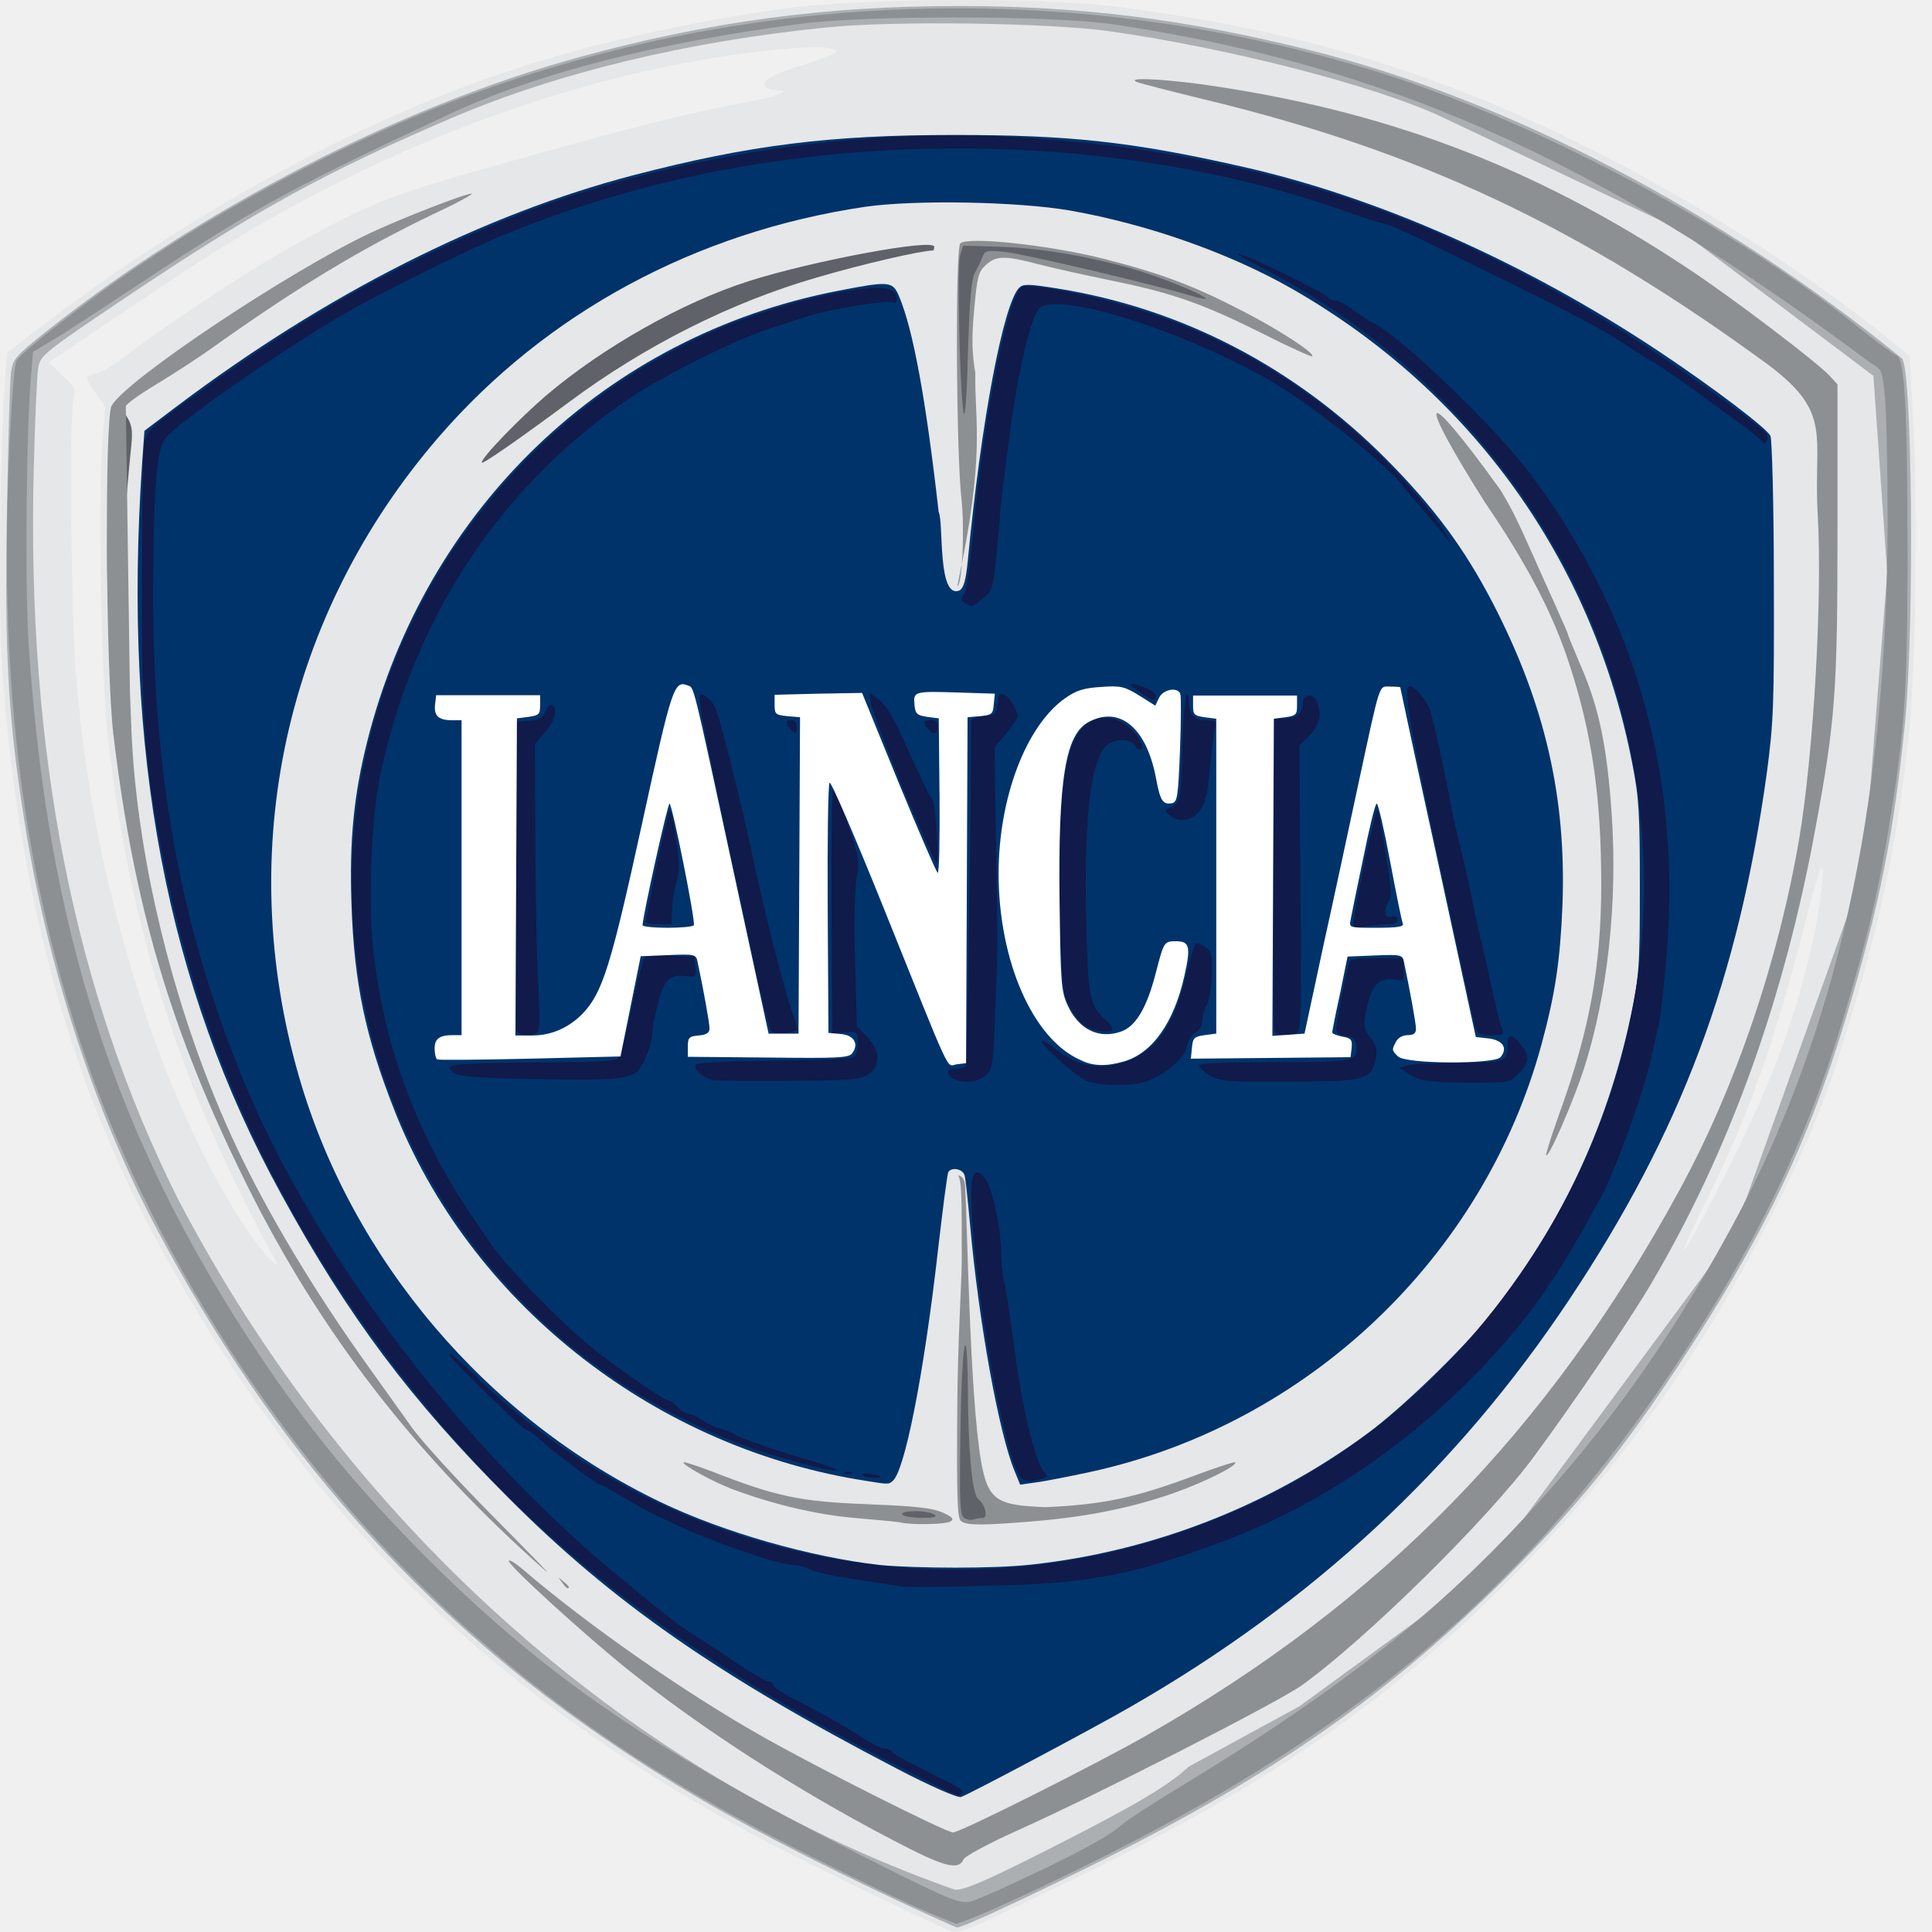
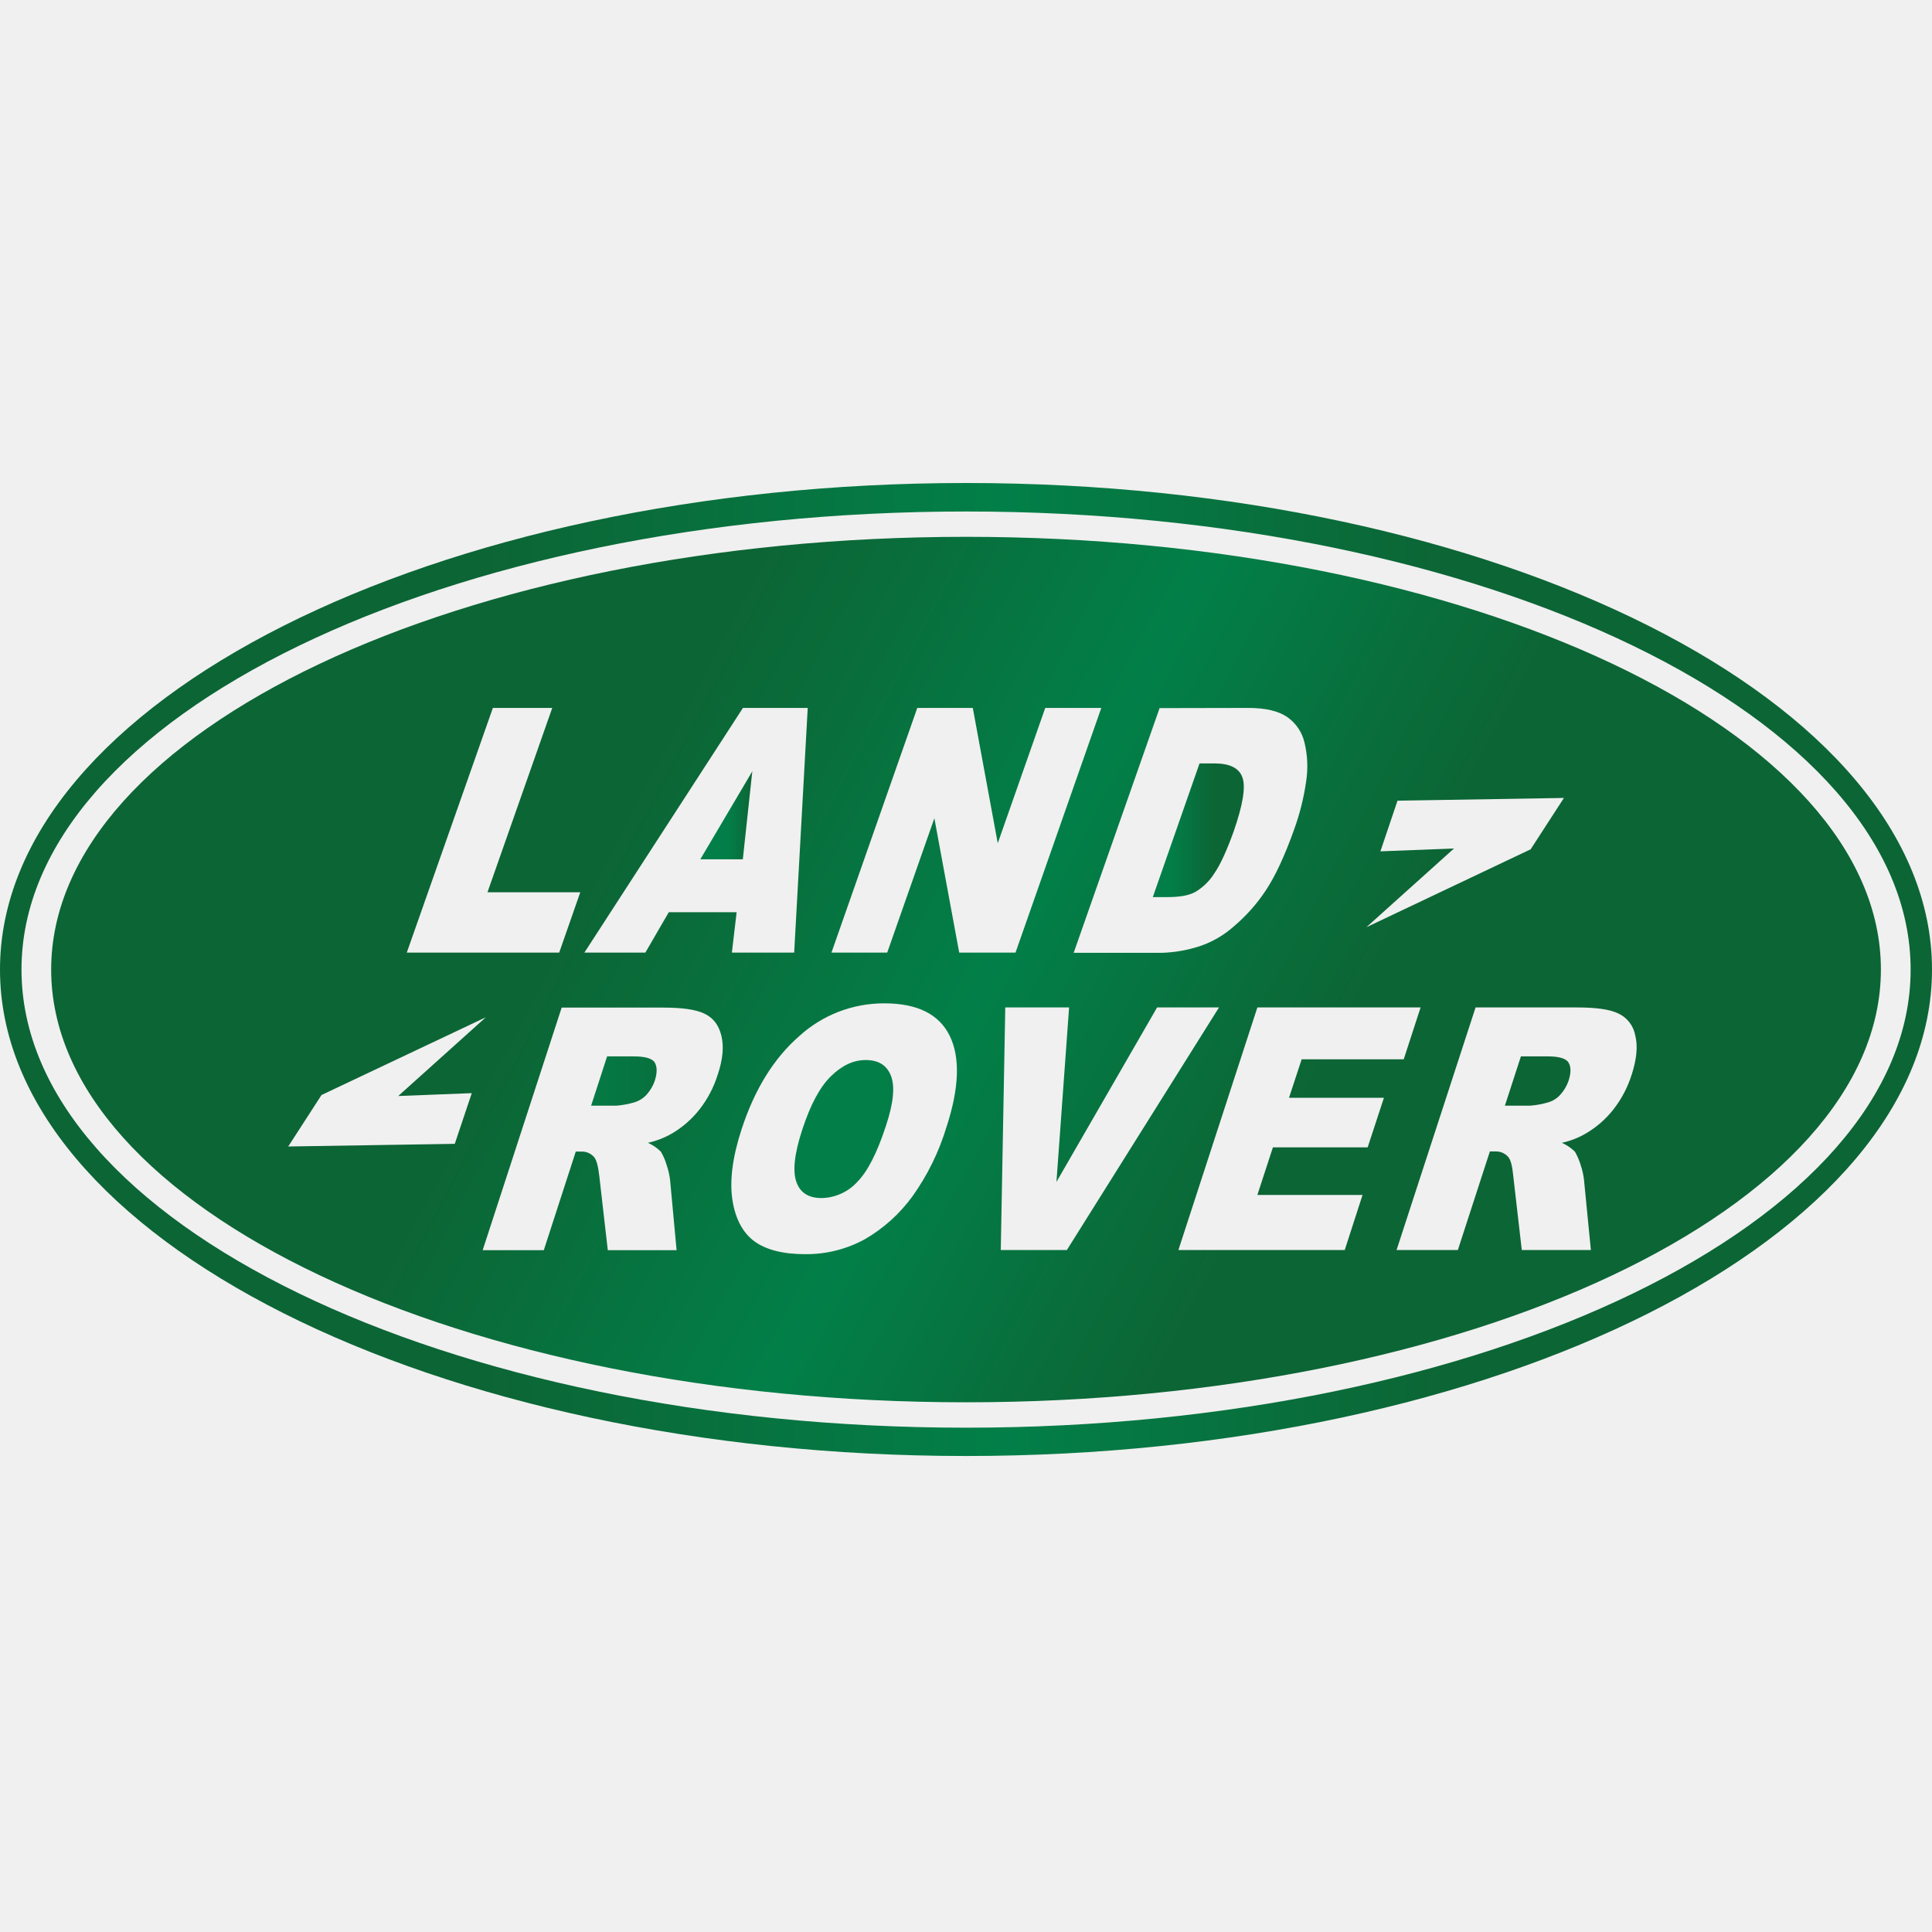
<svg xmlns="http://www.w3.org/2000/svg" width="64" height="64" viewBox="0 0 64 64" fill="none">
-   <g clip-path="url(#clip0_10774_10956)">
-     <path d="M31.508 63.974C30.863 63.726 26.168 61.446 24.904 60.753C16.146 55.995 10.311 50.272 5.554 41.761C2.345 36.013 0.635 29.893 0.066 22.125C-0.058 20.379 0.004 14.606 0.165 12.574L0.239 11.682L1.515 10.703C6.161 7.148 11.686 4.112 16.555 2.452C19.33 1.499 22.662 0.743 26.057 0.272C28.547 -0.062 34.568 -0.1 36.996 0.223C42.831 0.978 47.291 2.291 52.209 4.695C55.938 6.516 59.865 9.018 62.85 11.459L63.259 11.793L63.383 14.073C63.544 16.885 63.458 22.348 63.222 24.442C62.838 27.886 62.355 30.215 61.364 33.535C60.521 36.36 60.001 37.66 58.762 40.114C56.285 45.007 53.609 48.724 49.942 52.39C45.668 56.664 41.555 59.427 34.53 62.747C31.929 63.998 31.755 64.06 31.508 63.974ZM8.985 41.489C8.861 41.29 8.403 40.411 7.982 39.556C5.603 34.799 4.191 29.918 3.572 24.405C3.361 22.485 3.237 16.575 3.386 14.742L3.485 13.466L3.175 13.032C2.791 12.499 2.791 12.45 3.175 12.376C3.349 12.338 3.733 12.116 4.03 11.893C5.479 10.765 8.391 8.845 9.952 8.002C12.677 6.528 12.888 6.454 18.847 4.806C21.225 4.15 23.257 3.654 24.793 3.369C25.797 3.183 26.267 2.985 25.71 2.985C25.549 2.985 25.388 2.936 25.338 2.861C25.227 2.675 25.598 2.465 26.614 2.143C27.134 1.982 27.605 1.808 27.655 1.759C27.853 1.56 27.122 1.511 25.846 1.635C19.317 2.254 12.169 4.943 5.901 9.13C4.984 9.737 3.646 10.641 2.927 11.124L1.614 12.004L2.06 12.425C2.469 12.809 2.506 12.871 2.432 13.218C2.296 13.8 2.357 20.403 2.506 22.2C2.828 26.077 3.398 29.013 4.587 32.866C5.64 36.285 7.35 39.816 8.787 41.55C9.196 42.021 9.295 41.996 8.985 41.489ZM57.127 38.949C58.626 35.988 59.332 34.155 59.939 31.677C60.249 30.413 60.497 28.605 60.323 28.753C60.286 28.79 60.026 29.67 59.766 30.698C58.7 34.799 57.907 36.992 56.408 40.014C55.95 40.931 55.69 41.55 55.801 41.402C55.938 41.241 56.532 40.151 57.127 38.949ZM13.408 17.529C13.408 17.467 13.507 17.368 13.619 17.306C13.73 17.244 13.941 17.009 14.089 16.773C14.226 16.538 14.721 15.931 15.192 15.411C17.558 12.76 19.788 11.075 22.699 9.737C24.013 9.13 24.83 8.845 26.627 8.362C27.457 8.139 28.175 7.916 28.237 7.854C28.299 7.792 28.472 7.742 28.621 7.742C28.894 7.73 28.894 7.73 28.534 7.556C28.188 7.383 28.101 7.383 26.986 7.618C22.799 8.486 18.698 10.74 15.787 13.788C14.696 14.928 13.445 16.55 13.061 17.306C12.925 17.579 12.739 17.889 12.652 18C12.553 18.136 12.541 18.198 12.627 18.198C12.702 18.198 12.751 18.285 12.751 18.384C12.751 18.495 12.888 18.384 13.086 18.111C13.247 17.839 13.408 17.591 13.408 17.529Z" fill="#E6E7E8" />
-     <path d="M29.836 63.009C25.624 61.027 23.01 59.59 20.458 57.88C13.942 53.532 9.011 47.957 5.146 40.623C3.089 36.708 1.553 31.951 0.798 27.132C0.265 23.75 0.153 21.693 0.228 17.035C0.265 14.719 0.327 12.6 0.364 12.34C0.426 11.894 0.5 11.807 1.504 11.002C6.608 6.939 13.248 3.519 19.219 1.884C23.481 0.72 27.334 0.199 31.719 0.199C35.82 0.199 39.264 0.633 43.439 1.673C49.918 3.296 56.979 6.976 63 11.869C63.347 12.154 63.421 20.665 63.112 23.874C62.752 27.541 62.257 30.043 61.154 33.698C59.891 37.91 58.355 41.081 55.555 45.306C53.647 48.18 52.222 49.927 49.893 52.256C46.065 56.071 42.2 58.784 36.514 61.621C34.048 62.848 31.893 63.851 31.707 63.851C31.62 63.827 30.79 63.455 29.836 63.009ZM34.532 61.361C37.529 59.85 38.706 59.156 39.375 58.524L43.055 56.517L49.199 52.033L57.413 40.92L61.737 28.829L62.517 18.98L62.059 12.451L55.592 7.583L47.639 3.817C45.409 2.801 40.602 1.574 36.712 1.029C34.717 0.757 29.638 0.682 27.421 0.905C22.8 1.364 18.501 2.404 15.032 3.879C10.832 5.675 8.54 6.926 4.341 9.738C1.454 11.671 1.343 11.77 1.268 12.166C1.231 12.389 1.157 13.876 1.12 15.474C0.872 24.852 2.445 32.843 5.902 39.731C11.34 50.137 20.458 58.673 31.633 62.6C31.955 62.612 32.661 62.303 34.532 61.361Z" fill="#ACAFB2" />
-     <path d="M29.723 58.596C23.814 55.524 20.295 53.083 16.839 49.614C13.63 46.406 11.524 43.606 9.307 39.542C5.516 32.63 4.054 24.936 4.71 15.311L4.785 14.27L5.85 13.465C10.793 9.736 16.009 7.097 21.014 5.796C24.829 4.805 27.493 4.471 31.618 4.471C35.422 4.471 37.49 4.694 41.108 5.511C45.654 6.527 50.573 8.72 54.995 11.668C56.816 12.883 58.551 14.208 58.65 14.443C58.7 14.58 58.761 16.735 58.761 19.238C58.774 23.388 58.749 23.945 58.526 25.618C57.584 32.431 55.689 37.486 51.985 43.048C48.268 48.636 43.474 53.083 37.453 56.539C36.276 57.221 32.126 59.426 31.841 59.525C31.742 59.575 30.788 59.154 29.723 58.596Z" fill="#01336B" />
-     <path d="M34.141 51.831C38.18 51.398 42.07 49.874 45.303 47.483C46.418 46.666 48.388 44.758 49.305 43.63C51.621 40.769 53.232 37.374 54.013 33.695C54.297 32.332 54.322 32.084 54.322 29.421C54.322 26.956 54.297 26.423 54.074 25.308C52.786 18.606 48.76 12.981 42.813 9.574C40.732 8.385 38.031 7.431 35.442 6.973C33.708 6.676 30.313 6.614 28.666 6.849C23.054 7.679 18.098 10.355 14.53 14.48C9.451 20.365 7.741 28.145 9.897 35.64C11.644 41.722 16.128 47 21.889 49.763C23.983 50.766 26.857 51.584 29.161 51.844C30.388 51.955 32.903 51.968 34.141 51.831ZM28.393 49.007C21.517 47.843 15.534 43.073 13.056 36.755C12.102 34.327 11.73 32.555 11.644 29.966C11.569 27.847 11.718 26.348 12.164 24.564C14.109 16.834 20.08 11.123 27.749 9.636C29.459 9.302 29.57 9.314 29.781 9.81C30.251 10.925 30.672 13.229 31.094 16.958C31.267 17.292 31.044 19.869 31.788 19.559C31.924 19.473 31.998 19.213 32.06 18.568C32.506 13.923 33.237 10.082 33.757 9.537C33.894 9.401 34.055 9.401 35.058 9.562C39.146 10.219 42.888 12.164 45.91 15.199C47.496 16.797 48.5 18.147 49.453 19.981C51.175 23.313 51.894 26.41 51.758 29.991C51.683 31.812 51.522 32.914 51.064 34.599C49.144 41.661 43.296 47.198 36.123 48.759C35.43 48.908 34.612 49.069 34.327 49.106L33.794 49.18L33.621 48.759C33.088 47.496 32.419 43.767 32.134 40.558C32.06 39.765 31.986 39.022 31.949 38.923C31.887 38.724 31.527 38.65 31.416 38.824C31.379 38.873 31.23 40.05 31.069 41.438C30.598 45.588 29.954 48.809 29.558 49.069C29.421 49.18 29.446 49.18 28.393 49.007Z" fill="#E6E7E8" />
-     <path d="M29.841 50.436C29.754 50.411 29.073 50.349 28.342 50.287C27.041 50.176 25.579 49.829 24.204 49.309C23.573 49.061 22.581 48.516 22.643 48.441C22.668 48.417 23.077 48.553 23.573 48.739C25.716 49.581 26.509 49.742 28.726 49.829C30.324 49.891 30.882 49.953 31.216 50.101C31.551 50.25 31.613 50.324 31.489 50.399C31.352 50.498 30.2 50.523 29.841 50.436ZM31.848 50.399C31.712 50.312 31.687 49.755 31.712 46.546C31.724 44.477 31.86 42.346 31.86 41.789C31.848 40.612 31.898 38.952 31.724 38.952C31.823 38.915 31.959 39.038 31.972 39.299C32.046 40.562 32.121 46.125 32.492 48.367C32.728 49.755 33.062 49.854 34.623 49.928C36.556 49.841 37.609 49.618 39.653 48.85C40.322 48.602 40.892 48.417 40.916 48.441C41.016 48.541 39.901 49.098 38.922 49.445C37.522 49.94 36.06 50.238 34.338 50.386C32.591 50.535 32.059 50.535 31.848 50.399Z" fill="#8D9093" />
-     <path d="M31.713 19.411C31.874 19.411 31.961 17.515 31.849 16.524C31.676 15.038 31.639 8.236 31.812 8.063C32.048 7.828 34.736 8.112 36.557 8.571C38.44 9.054 39.493 9.438 41.166 10.305C42.392 10.937 43.569 11.705 43.47 11.804C43.445 11.829 42.727 11.507 41.872 11.073C39.865 10.07 38.861 9.711 36.854 9.302C35.95 9.116 34.835 8.868 34.364 8.744C33.274 8.459 32.989 8.472 32.655 8.781C32.407 9.004 32.37 9.178 32.271 10.256C32.184 11.16 32.196 11.693 32.308 12.349C32.283 14.034 32.655 15.001 31.713 19.411Z" fill="#8D9093" />
-     <path d="M29.721 62.782C25.633 60.837 23.267 59.561 20.839 57.963C14.93 54.085 10.358 49.204 6.518 42.663C2.975 36.618 1.067 30.225 0.497 22.569C0.361 20.711 0.435 13.377 0.596 12.411C0.757 11.432 0.831 12.163 0.732 13.81C0.125 23.771 1.897 33.372 5.65 40.396C9.169 46.999 13.43 51.967 19.08 56.08C21.347 57.74 25.311 60.057 29.498 62.188C31.295 63.104 31.728 63.278 32.026 63.228C32.224 63.191 33.029 62.881 33.797 62.522C36.807 61.147 39.409 59.697 40.45 58.805C40.722 58.57 41.986 57.641 43.237 56.749C44.488 55.857 46.099 54.643 46.817 54.036C53.061 48.808 58.153 41.201 60.482 33.607C61.944 28.85 62.712 23.263 62.7 17.453C62.7 15.024 62.563 12.398 62.414 12.039C62.353 11.89 62.402 11.853 62.625 11.853C62.873 11.853 62.91 11.915 62.972 12.386C63.145 13.699 63.245 18.617 63.145 20.81C62.922 25.778 62.39 29.048 61.077 33.397C60.185 36.358 59.702 37.609 58.475 40.012C55.812 45.265 52.231 50.084 48.502 53.441C44.86 56.712 41.812 58.731 36.547 61.37C34.54 62.373 31.728 63.724 31.679 63.724C31.679 63.711 30.787 63.29 29.721 62.782ZM29.647 60.837C26.698 59.301 22.808 56.811 21.557 55.659C21.062 55.2 21.074 55.213 22.796 56.278C24.456 57.319 26.661 58.52 29.201 59.797L31.617 60.998L33.141 60.242C38.22 57.728 41.416 55.745 44.464 53.243C49.171 49.378 52.727 45.054 55.65 39.64C58.847 33.719 60.383 27.116 60.383 19.299C60.383 17.18 60.185 13.501 60.048 13.117C59.9 12.708 55.452 9.611 53.074 8.248C50.534 6.799 47.362 5.386 44.067 4.222C43.126 3.887 42.32 3.59 42.296 3.553C42.11 3.367 44.996 4.048 46.632 4.569C49.382 5.461 52.429 6.873 54.957 8.434C56.109 9.152 59.404 11.543 60.383 12.386C60.618 12.584 60.655 12.745 60.755 14.133C60.903 16.127 60.804 22.111 60.581 24.056C60.147 27.896 59.107 32.344 57.831 35.812C57.174 37.609 55.39 41.276 54.362 42.973C53.532 44.336 51.376 47.445 50.435 48.635C48.75 50.753 44.538 54.692 42.742 55.832C41.404 56.675 35.755 59.586 33.413 60.639C32.694 60.961 31.964 61.333 31.79 61.457C31.604 61.58 31.443 61.692 31.431 61.692C31.357 61.717 30.576 61.32 29.647 60.837ZM31.939 50.282C31.803 50.195 31.778 49.787 31.815 47.482C31.852 44.509 32.038 43.419 32.063 46.058C32.075 48.176 32.211 49.502 32.41 49.663C32.633 49.836 32.744 50.282 32.558 50.282C32.471 50.282 32.348 50.307 32.261 50.332C32.174 50.369 32.038 50.344 31.939 50.282ZM29.895 50.171C29.808 50.022 30.725 50.022 30.948 50.171C31.072 50.245 30.948 50.282 30.539 50.282C30.217 50.282 29.932 50.233 29.895 50.171ZM15.958 15.322C15.958 15.148 17.209 13.86 18.088 13.104C19.984 11.494 22.623 10.007 24.803 9.313C26.946 8.632 30.948 7.889 30.948 8.174C30.948 8.236 30.935 8.298 30.911 8.298C30.527 8.298 28.582 8.744 27.07 9.19C24.233 10.007 21.372 11.444 18.857 13.315C17.184 14.554 15.958 15.409 15.958 15.322ZM31.914 13.637C31.79 12.795 31.703 8.83 31.803 8.471L31.902 8.136L33.116 8.174C34.454 8.211 36.027 8.483 37.551 8.917C38.492 9.19 39.942 9.784 39.942 9.896C39.942 9.92 39.706 9.871 39.409 9.784C38.22 9.425 33.921 8.409 33.302 8.347C32.719 8.285 32.633 8.298 32.558 8.483C32.521 8.595 32.41 8.83 32.31 9.004C32.174 9.239 32.125 9.871 32.063 11.729C32.026 13.265 31.964 13.947 31.914 13.637ZM3.978 24.935C3.755 23.139 3.644 21.739 3.569 19.633C3.495 17.403 3.656 13.674 3.829 13.501C3.904 13.426 4.015 13.513 4.176 13.761C4.374 14.071 4.399 14.244 4.35 14.752C3.966 18.543 3.891 21.38 4.077 24.13C4.151 24.91 4.251 27.066 3.978 24.935ZM60.693 10.775C59.553 10.02 58.599 9.276 58.599 9.165C58.587 8.991 58.859 9.103 59.627 9.611C60.321 10.069 61.857 11.407 61.708 11.407C61.671 11.407 61.225 11.122 60.693 10.775Z" fill="#5F6269" />
-     <path d="M29.168 62.622C22.961 59.661 19.369 57.394 15.565 54.037C9.99 49.118 5.221 41.983 2.817 34.983C0.798 29.074 -0.02 22.768 0.29 15.347C0.377 13.278 0.476 12.064 0.55 11.941C0.749 11.643 2.446 10.318 3.87 9.302C7.352 6.861 11.551 4.644 15.392 3.207C24.993 -0.361 35.486 -0.683 45.372 2.302C50.612 3.888 57.29 7.406 61.638 10.9C62.183 11.346 62.716 11.73 62.815 11.767C63.1 11.866 63.187 13.44 63.187 18.395C63.187 23.078 63.1 24.267 62.518 27.724C62.171 29.78 61.849 31.093 61.081 33.67C59.829 37.82 58.206 41.19 55.444 45.328C50.872 52.178 45.545 56.836 37.542 60.999C35.114 62.263 31.98 63.712 31.683 63.712C31.559 63.712 30.419 63.229 29.168 62.622ZM33.937 62.213C35.721 61.383 36.774 60.801 37.171 60.441C37.319 60.305 38.174 59.748 39.054 59.215C43.898 56.279 47.081 53.851 49.931 50.878C52.879 47.805 55.122 44.745 57.29 40.781C60.82 34.339 62.493 26.856 62.53 17.354C62.53 15.583 62.493 13.712 62.443 13.192C62.356 12.263 62.344 12.238 61.972 12.027C53.771 5.92 46.809 2.265 36.774 0.791C34.581 0.506 28.672 0.506 26.504 0.791C21.834 1.398 17.808 2.426 15.008 3.727C9.829 6.13 8.367 6.923 4.849 9.252C3.536 10.119 2.161 11.024 1.777 11.247L1.095 11.656L1.033 12.399C0.872 14.171 0.823 19.324 0.947 21.306C1.566 30.759 3.796 37.684 8.566 44.844C10.213 47.31 11.824 49.279 14.054 51.522C18.13 55.61 21.759 58.075 29.081 61.742C31.447 62.932 31.794 63.068 32.153 62.993C32.302 62.956 33.107 62.609 33.937 62.213ZM29.564 60.949C26.318 59.252 23.308 57.307 20.805 55.313C19.381 54.173 16.854 51.869 16.854 51.708C16.854 51.646 17.064 51.77 17.324 51.992C19.48 53.838 22.627 56.031 25.179 57.481C27.049 58.546 31.336 60.702 31.571 60.702C31.806 60.702 36.229 58.484 37.951 57.505C45.756 53.07 51.306 47.384 55.63 39.431C57.488 36.024 58.9 31.861 59.594 27.823C60.077 24.973 60.374 19.795 60.213 17.02C60.065 14.406 60.734 13.7 58.566 12.077C52.297 7.493 47.007 5.003 39.847 3.281C38.781 3.021 37.815 2.773 37.679 2.724C37.27 2.562 38.348 2.6 39.748 2.785C45.83 3.628 50.81 5.511 55.877 8.868C57.327 9.822 60.151 11.965 60.597 12.436L60.87 12.733V17.577C60.87 22.904 60.796 23.895 60.139 27.439C59.098 33.112 57.302 38.105 54.688 42.54C53.994 43.717 52.124 46.48 50.823 48.239C49.274 50.345 45.211 54.334 43.117 55.833C42.312 56.403 36.279 59.488 33.615 60.677C32.736 61.073 31.98 61.482 31.918 61.594C31.745 61.978 31.261 61.841 29.564 60.949ZM4.304 22.904L4.354 24.205C4.539 28.591 5.84 33.757 7.822 37.969C8.875 40.211 10.424 42.788 12.208 45.278C12.666 45.922 13.31 46.814 13.633 47.273C13.955 47.731 15.169 49.056 16.321 50.221C17.473 51.386 18.278 52.203 18.092 52.054C13.781 48.251 10.597 44.126 8.169 39.232C5.654 34.153 4.44 30.04 3.759 24.354C3.499 22.235 3.462 13.861 3.697 13.44C4.193 12.572 9.569 8.992 12.27 7.716C13.36 7.208 15.429 6.403 15.627 6.415C15.701 6.415 15.169 6.713 14.425 7.059C11.935 8.249 9.879 9.5 7.104 11.47C6.559 11.866 5.667 12.436 5.134 12.758C4.601 13.08 4.168 13.39 4.168 13.464L4.304 22.904ZM18.613 52.414C18.477 52.24 18.477 52.228 18.65 52.377C18.836 52.525 18.898 52.612 18.799 52.612C18.774 52.612 18.687 52.525 18.613 52.414Z" fill="#8D9093" />
-     <path d="M29.502 58.376C21.759 54.375 16.866 50.41 12.703 44.786C8.888 39.645 6.521 34.293 5.369 28.235C4.787 25.175 4.688 23.899 4.7 19.291C4.7 16.937 4.737 14.843 4.787 14.632C4.861 14.298 5.035 14.124 6.112 13.344C9.792 10.668 12.579 9.058 16.147 7.534C21.177 5.366 27.879 4.214 33.516 4.536C42.473 5.044 49.423 7.633 57.215 13.344C58.553 14.323 58.615 14.385 58.528 14.595C58.479 14.719 58.454 14.719 58.342 14.595C58.268 14.509 57.995 14.286 57.723 14.087C57.45 13.889 56.794 13.418 56.261 13.022C55.728 12.638 55.109 12.204 54.874 12.068C54.638 11.932 54.167 11.634 53.833 11.411C53.04 10.891 52.297 10.495 49.881 9.305C46.821 7.794 46.14 7.472 45.768 7.385C45.582 7.348 44.988 7.15 44.43 6.952C40.714 5.638 36.179 4.907 31.72 4.92C26.331 4.92 21.276 5.886 16.63 7.806C15.342 8.339 12.455 9.776 11.254 10.482C9.061 11.783 5.852 14.025 5.468 14.533C5.183 14.917 5.084 16.243 5.072 19.575C5.059 25.782 6.038 30.985 8.181 36.065C10.535 41.652 15.392 48.019 20.483 52.207C22.279 53.681 22.441 53.817 23.06 54.201C23.345 54.387 23.977 54.796 24.447 55.118C24.918 55.44 25.377 55.7 25.463 55.7C25.55 55.7 25.612 55.75 25.612 55.812C25.612 55.874 25.835 56.035 26.095 56.171C27.272 56.778 27.929 57.15 28.498 57.521C28.833 57.744 29.192 57.918 29.291 57.918C29.39 57.918 29.514 57.967 29.552 58.029C29.589 58.091 29.824 58.24 30.084 58.364C30.344 58.488 30.629 58.636 30.716 58.686C30.803 58.736 31.125 58.897 31.41 59.033C31.695 59.169 31.905 59.318 31.881 59.38C31.843 59.442 31.781 59.479 31.744 59.479C31.707 59.504 30.691 58.996 29.502 58.376ZM29.836 52.554C29.688 52.529 29.006 52.417 28.337 52.318C27.669 52.219 26.987 52.071 26.814 51.984C26.653 51.897 26.38 51.835 26.207 51.835C25.785 51.835 23.481 51.03 22.416 50.522C22.317 50.472 22.032 50.336 21.784 50.225C21.536 50.113 21.028 49.828 20.632 49.593C20.248 49.357 19.901 49.172 19.864 49.172C19.765 49.172 18.501 48.23 18.03 47.809C17.782 47.586 17.535 47.388 17.485 47.388C17.436 47.388 17.25 47.251 17.076 47.078C15.553 45.628 14.834 44.898 14.883 44.848C14.921 44.811 15.305 45.145 15.751 45.579C21.747 51.463 30.84 53.532 38.93 50.819C43.798 49.196 47.713 46.173 50.612 41.825C54.551 35.916 55.505 28.892 53.3 22.165C51.417 16.453 47.118 11.523 41.593 8.76C41.197 8.562 40.937 8.401 41.011 8.401C41.209 8.401 43.897 9.702 43.984 9.838C44.021 9.9 44.133 9.95 44.232 9.95C44.331 9.95 44.591 10.086 44.814 10.259C45.037 10.433 45.359 10.643 45.545 10.73C46.449 11.188 49.547 14.174 50.674 15.673C54.143 20.282 55.679 25.633 55.221 31.493C55.134 32.559 55.01 33.661 54.948 33.934C54.886 34.206 54.775 34.689 54.712 34.987C54.452 36.176 53.523 38.753 53.04 39.645C51.64 42.234 50.785 43.473 49.361 45.021C46.858 47.722 43.848 49.791 40.689 50.993C37.53 52.194 36.031 52.479 32.587 52.529C31.212 52.578 29.985 52.578 29.836 52.554ZM33.664 48.676C33.057 47.227 32.178 41.825 32.178 39.546C32.178 38.765 32.351 38.629 32.686 39.124C32.896 39.459 33.169 40.797 33.169 41.54C33.169 41.825 33.218 42.284 33.28 42.544C33.342 42.804 33.491 43.832 33.627 44.823C33.863 46.669 34.296 48.416 34.581 48.75C34.73 48.911 34.718 48.936 34.482 48.998C33.974 49.122 33.825 49.072 33.664 48.676ZM28.573 48.862C28.548 48.812 28.66 48.788 28.845 48.825C29.031 48.849 29.168 48.887 29.168 48.911C29.168 48.998 28.635 48.949 28.573 48.862ZM27.978 48.775C28.015 48.738 28.114 48.738 28.189 48.763C28.276 48.8 28.251 48.825 28.127 48.825C28.015 48.837 27.941 48.812 27.978 48.775ZM26.615 48.49C25.166 48.106 24.15 47.734 22.899 47.127C12.827 42.296 8.751 30.155 13.855 20.183C16.63 14.769 21.623 10.953 27.545 9.739C28.982 9.442 29.651 9.466 29.7 9.826C29.725 10.011 29.688 10.061 29.564 10.011C29.366 9.937 27.445 10.247 26.776 10.47C26.529 10.557 25.984 10.73 25.55 10.866C24.472 11.201 22.069 12.39 20.966 13.121C16.643 16.008 13.731 20.381 12.604 25.633C12.294 27.083 12.183 29.969 12.381 31.605C12.641 33.835 13.261 35.916 14.239 37.886C14.809 39.038 15.193 39.657 16.333 41.305C16.791 41.974 18.613 43.832 19.616 44.65C20.297 45.207 21.982 46.384 22.118 46.384C22.193 46.384 22.329 46.483 22.441 46.607C22.552 46.731 22.713 46.83 22.8 46.83C22.887 46.83 23.097 46.929 23.258 47.041C23.419 47.165 23.704 47.288 23.89 47.338C24.063 47.375 24.274 47.462 24.336 47.511C24.472 47.623 25.761 48.069 26.665 48.329C27.037 48.428 27.433 48.565 27.557 48.614C27.953 48.788 27.495 48.726 26.615 48.49ZM35.993 35.804C35.609 35.631 34.42 34.566 34.507 34.479C34.544 34.442 34.755 34.578 34.99 34.764C35.585 35.259 36.34 35.433 37.047 35.247C38.199 34.95 38.868 34.082 39.276 32.36C39.413 31.803 39.549 31.32 39.599 31.27C39.636 31.221 39.784 31.27 39.921 31.369C40.144 31.53 40.168 31.629 40.144 32.286C40.131 32.695 40.057 33.153 39.97 33.302C39.883 33.451 39.822 33.698 39.822 33.835C39.822 33.971 39.722 34.132 39.599 34.194C39.475 34.256 39.351 34.466 39.314 34.665C39.239 35.049 38.645 35.569 37.988 35.817C37.542 35.99 36.415 35.978 35.993 35.804ZM17.559 35.742C15.738 35.705 15.168 35.656 15.02 35.532C14.834 35.383 14.834 35.371 15.032 35.284C15.144 35.234 16.395 35.197 17.807 35.197C19.826 35.185 20.396 35.16 20.495 35.036C20.57 34.95 20.756 34.206 20.929 33.376C21.103 32.546 21.288 31.803 21.35 31.741C21.412 31.679 21.796 31.642 22.23 31.654L22.998 31.691L23.035 32.038C23.072 32.36 23.048 32.373 22.738 32.336C22.193 32.261 21.994 32.447 21.796 33.24C21.697 33.636 21.61 34.045 21.61 34.157C21.61 34.516 21.387 35.16 21.177 35.42C20.917 35.755 20.359 35.804 17.559 35.742ZM23.568 35.767C23.233 35.681 22.936 35.383 23.06 35.259C23.122 35.197 24.286 35.148 25.649 35.135C27.012 35.123 28.189 35.073 28.276 35.024C28.35 34.974 28.412 34.764 28.412 34.553C28.412 34.169 28.399 34.169 27.991 34.194L27.569 34.231L27.545 30.069C27.532 27.355 27.557 25.968 27.631 26.092C27.693 26.191 27.904 26.773 28.114 27.393C28.461 28.408 28.474 28.57 28.375 29.102C28.313 29.437 28.288 30.601 28.325 31.84L28.387 33.996L28.721 34.343C29.168 34.801 29.18 35.321 28.759 35.594C28.498 35.767 28.152 35.792 26.12 35.804C24.844 35.817 23.692 35.804 23.568 35.767ZM31.583 35.73C31.311 35.569 31.348 35.408 31.658 35.408C31.806 35.408 31.955 35.358 31.992 35.309C32.042 35.234 32.178 26.253 32.166 23.949C32.166 23.812 32.277 23.75 32.587 23.726C32.971 23.688 33.008 23.664 33.033 23.329C33.07 22.957 33.132 22.908 33.342 23.057C33.479 23.156 33.714 23.577 33.714 23.726C33.714 23.788 33.541 24.048 33.33 24.296L32.946 24.766L32.995 27.95C33.057 31.704 33.057 31.122 32.971 33.5C32.896 35.346 32.884 35.433 32.636 35.643C32.339 35.866 31.893 35.904 31.583 35.73ZM40.082 35.631C39.883 35.507 39.722 35.358 39.722 35.296C39.722 35.222 40.602 35.185 42.212 35.185C44.889 35.185 45 35.16 44.926 34.603C44.901 34.417 44.802 34.343 44.579 34.318C44.368 34.293 44.269 34.219 44.269 34.07C44.269 33.884 44.48 32.744 44.666 31.989C44.715 31.753 44.777 31.741 45.607 31.741H46.499V32.125C46.499 32.484 46.487 32.509 46.189 32.447C45.706 32.348 45.409 32.67 45.273 33.426C45.161 34.008 45.173 34.095 45.409 34.392C45.619 34.677 45.644 34.788 45.557 35.135C45.396 35.78 45.211 35.829 42.683 35.829C40.639 35.842 40.416 35.829 40.082 35.631ZM46.722 35.606L46.338 35.371L46.611 35.296C46.759 35.247 47.54 35.21 48.345 35.21C49.918 35.197 49.943 35.185 49.943 34.578C49.943 34.231 50.092 34.243 50.377 34.603C50.686 34.987 50.661 35.185 50.315 35.557C50.017 35.866 50.005 35.866 48.568 35.866C47.267 35.842 47.069 35.817 46.722 35.606ZM17.113 34.157C17.089 34.082 17.076 31.741 17.089 28.966L17.113 23.911L17.535 23.874C17.869 23.849 17.981 23.775 18.067 23.564C18.129 23.416 18.228 23.317 18.278 23.354C18.489 23.478 18.39 23.874 18.055 24.258L17.721 24.642L17.733 28C17.745 29.846 17.782 31.976 17.832 32.744C17.894 33.698 17.882 34.157 17.795 34.206C17.609 34.343 17.175 34.305 17.113 34.157ZM25.538 34.144C25.488 34.07 25.253 33.166 25.03 32.125C24.807 31.084 24.324 28.867 23.964 27.182C23.605 25.497 23.27 23.862 23.221 23.527C23.147 22.957 23.147 22.933 23.37 23.057C23.494 23.119 23.642 23.317 23.716 23.49C23.865 23.874 24.571 26.674 24.844 27.962C25.277 30.044 26.058 33.116 26.306 33.711C26.38 33.909 26.43 34.082 26.405 34.107C26.244 34.243 25.624 34.268 25.538 34.144ZM42.212 34.157C42.188 34.082 42.175 31.716 42.188 28.904L42.212 23.8H42.584C42.956 23.8 43.154 23.614 43.154 23.292C43.154 23.019 43.464 22.945 43.6 23.193C43.811 23.589 43.724 24.023 43.377 24.37L43.043 24.692L43.08 29.437C43.117 34.095 43.105 34.181 42.894 34.243C42.522 34.33 42.275 34.305 42.212 34.157ZM48.89 34.095C48.853 33.983 48.345 31.679 47.763 28.953C46.672 23.911 46.474 22.735 46.697 22.735C46.883 22.735 47.255 23.18 47.379 23.552C47.502 23.936 47.886 25.683 48.047 26.587C48.109 26.909 48.246 27.554 48.37 28.037C48.493 28.508 48.642 29.201 48.717 29.573C48.791 29.945 48.927 30.564 49.014 30.96C49.187 31.679 49.435 32.782 49.596 33.513C49.646 33.723 49.72 33.983 49.77 34.095C49.844 34.256 49.782 34.293 49.398 34.293C49.076 34.293 48.94 34.243 48.89 34.095ZM36.105 34.07C35.783 33.946 35.424 33.463 35.275 32.967C35.213 32.744 35.126 31.543 35.089 30.291C35.027 27.888 35.151 25.856 35.448 24.89C35.733 23.924 36.427 23.54 37.158 23.924C37.554 24.134 37.938 24.667 37.802 24.816C37.753 24.865 37.666 24.816 37.604 24.704C37.455 24.444 36.898 24.456 36.625 24.729C36.117 25.237 35.907 27.207 35.981 30.465C36.043 33.042 36.093 33.314 36.613 33.773C36.737 33.884 36.848 34.02 36.848 34.082C36.836 34.206 36.415 34.194 36.105 34.07ZM44.827 30.614C44.827 30.304 45.545 26.848 45.619 26.848C45.657 26.848 45.768 27.405 45.88 28.099C46.127 29.746 46.115 29.647 45.966 29.932C45.805 30.217 45.892 30.453 46.127 30.353C46.214 30.316 46.288 30.366 46.288 30.453C46.288 30.552 46.177 30.614 45.979 30.614C45.805 30.614 45.483 30.651 45.26 30.688C44.938 30.75 44.827 30.725 44.827 30.614ZM21.4 30.539C21.387 30.316 22.131 26.848 22.193 26.848C22.23 26.848 22.329 27.294 22.403 27.826C22.515 28.57 22.515 28.904 22.416 29.189C22.341 29.399 22.279 29.808 22.267 30.093L22.242 30.614H21.821C21.586 30.626 21.4 30.589 21.4 30.539ZM29.96 26.228C29.39 24.828 28.895 23.527 28.858 23.317L28.796 22.945L29.13 23.193C29.378 23.379 29.638 23.837 30.109 24.902C30.468 25.708 30.803 26.401 30.865 26.439C30.976 26.513 31.113 28.185 31.038 28.57C31.026 28.669 30.543 27.616 29.96 26.228ZM38.781 27.033C38.657 26.947 38.583 26.86 38.62 26.835C38.645 26.81 38.781 26.748 38.892 26.674C39.091 26.563 39.115 26.401 39.165 24.828C39.19 23.874 39.264 23.057 39.301 23.019C39.351 22.97 39.388 23.081 39.388 23.267C39.388 23.688 39.561 23.862 39.983 23.862C40.292 23.862 40.305 23.887 40.23 24.221C40.193 24.419 40.119 25.026 40.069 25.559C40.007 26.265 39.921 26.625 39.76 26.835C39.499 27.182 39.091 27.269 38.781 27.033ZM26.194 24.159C26.008 23.973 26.021 23.849 26.231 23.849C26.318 23.849 26.392 23.949 26.392 24.073C26.392 24.333 26.38 24.345 26.194 24.159ZM30.753 24.159C30.555 23.961 30.592 23.849 30.84 23.849C30.989 23.849 31.063 23.924 31.063 24.073C31.063 24.333 30.939 24.357 30.753 24.159ZM37.728 22.908C37.307 22.611 37.356 22.573 37.914 22.772C38.112 22.846 38.285 22.97 38.285 23.044C38.273 23.242 38.174 23.218 37.728 22.908ZM31.955 19.972C31.831 19.885 31.819 19.836 31.93 19.699C32.017 19.6 32.128 18.795 32.227 17.754C32.574 13.84 33.404 9.677 33.875 9.491C33.962 9.454 34.445 9.504 34.953 9.59C40.02 10.47 44.207 12.948 47.391 16.962C47.614 17.234 47.849 17.581 47.924 17.742L48.06 18.015L47.862 17.754C47.75 17.618 47.441 17.234 47.168 16.924C46.895 16.602 46.573 16.231 46.449 16.07C45.929 15.413 44.046 13.889 42.683 12.985C39.945 11.201 34.978 9.541 34.408 10.235C34.148 10.557 33.764 12.13 33.516 13.902C33.231 15.946 33.181 16.416 33.07 17.73C32.921 19.452 32.896 19.575 32.55 19.836C32.215 20.108 32.178 20.12 31.955 19.972Z" fill="#101A4B" />
-     <path d="M32.027 29.495L32.052 23.76L32.473 23.723C32.845 23.685 32.895 23.661 32.919 23.338L32.956 22.979L31.792 22.942C30.268 22.892 30.256 22.905 30.293 23.338C30.318 23.648 30.38 23.698 30.714 23.747L31.098 23.797L31.123 26.386C31.135 27.811 31.11 28.951 31.061 28.913C31.011 28.876 30.429 27.526 29.76 25.903L28.558 22.954L27.109 22.979L25.66 23.016V23.351C25.66 23.661 25.697 23.685 26.081 23.723L26.502 23.76L26.477 29L26.452 34.24H25.957H25.461L24.309 28.913C22.922 22.459 22.996 22.793 22.785 22.707C22.327 22.533 22.265 22.719 21.262 27.315C20.246 31.961 19.961 32.878 19.317 33.559C18.858 34.042 18.264 34.302 17.632 34.302H17.074L17.099 29.05L17.124 23.797L17.508 23.747C17.855 23.698 17.892 23.661 17.892 23.363V23.029H16.17H14.448L14.411 23.351C14.374 23.71 14.522 23.859 14.981 23.859H15.29V29.074V34.29H15.018C14.559 34.29 14.398 34.401 14.398 34.736C14.398 34.909 14.436 35.07 14.485 35.095C14.535 35.12 15.91 35.108 17.558 35.07L20.555 34.996L20.89 33.336L21.224 31.676L22.141 31.639C23.021 31.602 23.058 31.614 23.108 31.862C23.306 32.791 23.504 33.894 23.504 34.067C23.504 34.216 23.405 34.278 23.145 34.302C22.823 34.327 22.785 34.377 22.785 34.674V35.008L25.449 35.033C27.766 35.058 28.125 35.046 28.236 34.885C28.459 34.575 28.286 34.29 27.852 34.253L27.444 34.216L27.419 30.115C27.406 27.86 27.431 25.977 27.481 25.928C27.53 25.878 28.335 27.749 29.277 30.09C31.594 35.851 31.334 35.306 31.693 35.256L32.002 35.219L32.027 29.495ZM21.286 30.648C21.286 30.375 22.116 26.621 22.178 26.621C22.265 26.621 23.046 30.524 22.984 30.648C22.959 30.697 22.575 30.734 22.116 30.734C21.658 30.734 21.286 30.697 21.286 30.648ZM37.206 35.169C38.16 34.909 38.891 33.881 39.237 32.32C39.448 31.366 39.411 31.18 38.965 31.18C38.556 31.18 38.556 31.193 38.283 32.246C37.986 33.398 37.614 34.017 37.119 34.178C36.388 34.426 35.731 34.092 35.372 33.311C35.149 32.828 35.137 32.568 35.1 29.904C35.05 25.816 35.285 24.317 36.078 23.908C37.106 23.376 37.986 24.119 38.296 25.791C38.432 26.522 38.519 26.659 38.816 26.609C39.002 26.572 39.027 26.411 39.089 24.85C39.126 23.908 39.126 23.066 39.101 22.992C39.014 22.744 38.531 22.831 38.395 23.116L38.271 23.376L37.738 23.041C37.255 22.744 37.131 22.707 36.475 22.756C35.892 22.793 35.657 22.868 35.285 23.128C33.985 24.045 33.08 26.436 33.08 28.938C33.08 31.837 34.22 34.439 35.806 35.12C36.19 35.318 36.648 35.331 37.206 35.169ZM49.706 35.021C49.953 34.724 49.792 34.463 49.322 34.401L48.888 34.352L47.637 28.566C46.943 25.395 46.386 22.781 46.386 22.769C46.386 22.756 46.237 22.744 46.051 22.744C45.667 22.744 45.741 22.521 44.998 25.965C44.713 27.278 44.205 29.681 43.846 31.292L43.214 34.24L42.681 34.278L42.149 34.315L42.173 29.062L42.198 23.809L42.582 23.76C42.929 23.71 42.966 23.673 42.966 23.376V23.041H41.244H39.522V23.376C39.522 23.673 39.559 23.71 39.906 23.76L40.29 23.809V29.025V34.24L39.906 34.29C39.559 34.339 39.51 34.389 39.485 34.711L39.448 35.07L42.099 35.046L44.738 35.021L44.775 34.711C44.8 34.451 44.763 34.389 44.465 34.339C44.279 34.302 44.131 34.24 44.131 34.203C44.131 34.166 44.242 33.584 44.391 32.915L44.639 31.688L45.543 31.651C46.41 31.614 46.46 31.626 46.509 31.874C46.708 32.816 46.906 33.906 46.906 34.079C46.906 34.228 46.831 34.29 46.633 34.29C46.472 34.29 46.311 34.377 46.249 34.501C46.101 34.773 46.101 34.798 46.311 34.996C46.584 35.256 49.507 35.256 49.706 35.021ZM44.738 30.487C44.763 30.35 44.949 29.421 45.159 28.43C45.357 27.439 45.556 26.621 45.605 26.621C45.655 26.621 45.853 27.489 46.051 28.542C46.249 29.595 46.435 30.524 46.472 30.598C46.509 30.697 46.299 30.734 45.605 30.734C44.713 30.734 44.688 30.734 44.738 30.487Z" fill="white" />
-     <path d="M49.711 16.239C50.12 16.933 50.231 17.156 50.838 18.519C51.148 19.225 51.532 20.055 51.668 20.377C51.817 20.699 51.941 20.984 51.941 21.021C51.941 21.046 52.151 21.554 52.399 22.136C52.981 23.487 53.242 24.788 53.39 26.98C53.588 29.904 53.254 32.964 52.473 35.392C52.127 36.47 51.309 38.353 51.222 38.266C51.197 38.241 51.396 37.61 51.668 36.854C52.659 34.116 53.043 32.01 53.043 29.272C53.043 26.41 52.734 24.267 51.978 21.975C51.445 20.34 50.59 18.692 49.203 16.661C46.911 13.043 47.023 12.511 49.711 16.239Z" fill="#8D9093" />
-   </g>
+   <path d="M51.272 34.994H50.382L49.852 36.626H50.702C50.896 36.61 51.088 36.575 51.274 36.52C51.432 36.477 51.574 36.389 51.683 36.268C51.808 36.133 51.902 35.974 51.961 35.801C52.045 35.541 52.045 35.343 51.961 35.201C51.876 35.06 51.639 34.994 51.272 34.994Z" fill="url(#paint0_linear_11262_17870)" />
+   <path d="M38.661 29.718C39.079 29.718 39.392 29.664 39.604 29.542C39.856 29.391 40.069 29.182 40.225 28.933C40.425 28.644 40.64 28.176 40.872 27.527C41.17 26.664 41.269 26.079 41.159 25.76C41.049 25.441 40.739 25.289 40.225 25.289H39.736L38.188 29.718H38.661Z" fill="url(#paint1_linear_11262_17870)" />
+   <path d="M20.994 34.994H20.111L19.582 36.626H20.429C20.623 36.61 20.815 36.574 21.002 36.52C21.16 36.475 21.302 36.388 21.414 36.268C21.537 36.133 21.632 35.974 21.691 35.801C21.772 35.541 21.772 35.343 21.691 35.201C21.61 35.06 21.36 34.994 20.994 34.994Z" fill="url(#paint2_linear_11262_17870)" />
+   <path d="M24.921 25.551L23.199 28.465H24.607L24.921 25.551Z" fill="url(#paint3_linear_11262_17870)" />
+   <path d="M32 17.783C15.315 17.783 1.695 24.221 1.695 32.117C1.695 40.014 15.315 46.453 32 46.453C48.684 46.453 62.307 40.015 62.307 32.117C62.307 24.219 48.691 17.783 32 17.783ZM45.728 28.202L46.294 26.524L51.807 26.433L50.705 28.134L45.263 30.716L48.166 28.107L45.728 28.202ZM41.34 23.451C41.923 23.451 42.35 23.553 42.64 23.752C42.929 23.953 43.134 24.255 43.213 24.598C43.317 25.026 43.334 25.47 43.265 25.904C43.187 26.441 43.055 26.967 42.87 27.476C42.562 28.342 42.249 29.017 41.931 29.496C41.635 29.944 41.276 30.347 40.865 30.694C40.54 30.982 40.16 31.203 39.747 31.342C39.345 31.474 38.926 31.549 38.503 31.563H35.567L38.413 23.457L41.34 23.451ZM24.611 23.451H26.757L26.308 31.557H24.244L24.402 30.219H22.154L21.378 31.557H19.358L24.611 23.451ZM16.327 23.451H18.294L16.148 29.558H19.222L18.524 31.557H13.475L16.327 23.451ZM15.065 37.891L9.548 37.979L10.65 36.274L16.095 33.698L13.192 36.307L15.628 36.212L15.065 37.891ZM23.775 35.6C23.645 36.019 23.439 36.411 23.168 36.756C22.92 37.07 22.617 37.336 22.274 37.54C22.022 37.687 21.748 37.794 21.463 37.857C21.623 37.928 21.769 38.027 21.893 38.151C21.972 38.285 22.035 38.429 22.079 38.579C22.136 38.743 22.175 38.912 22.197 39.084L22.413 41.414H20.134L19.852 38.955C19.816 38.638 19.763 38.435 19.685 38.335C19.633 38.273 19.566 38.224 19.492 38.191C19.417 38.159 19.336 38.144 19.255 38.148H19.073L18.014 41.414H15.989L18.606 33.378H21.972C22.593 33.378 23.046 33.439 23.337 33.579C23.627 33.719 23.806 33.948 23.896 34.307C23.985 34.667 23.945 35.091 23.776 35.6H23.775ZM31.356 37.325C31.107 38.154 30.724 38.936 30.22 39.639C29.801 40.212 29.268 40.692 28.654 41.048C28.048 41.381 27.365 41.553 26.673 41.546C25.934 41.546 25.371 41.4 24.985 41.116C24.599 40.832 24.354 40.359 24.261 39.741C24.167 39.124 24.261 38.335 24.57 37.396C24.999 36.086 25.63 35.065 26.463 34.334C27.236 33.624 28.248 33.233 29.297 33.237C30.384 33.237 31.107 33.594 31.459 34.31C31.811 35.026 31.776 36.034 31.357 37.325H31.356ZM31.775 31.557L30.952 27.106L29.39 31.557H27.543L30.386 23.451H32.225L33.052 27.934L34.625 23.451H36.482L33.64 31.557H31.775ZM33.152 41.409L33.301 33.373H35.415L34.996 39.153L38.33 33.373H40.381L35.341 41.409H33.152ZM45.306 38.007H42.167L41.652 39.584H45.136L44.546 41.409H39.036L41.652 33.373H47.059L46.5 35.091H43.119L42.7 36.366H45.844L45.306 38.007ZM54.051 35.6C53.92 36.019 53.714 36.411 53.443 36.756C53.195 37.071 52.891 37.337 52.546 37.54C52.296 37.688 52.023 37.795 51.739 37.857C51.899 37.928 52.046 38.028 52.172 38.151C52.249 38.286 52.311 38.43 52.357 38.579C52.414 38.742 52.452 38.912 52.472 39.084L52.7 41.409H50.411L50.128 38.95C50.098 38.633 50.047 38.43 49.966 38.33C49.913 38.267 49.846 38.218 49.77 38.185C49.694 38.153 49.612 38.139 49.53 38.143H49.354L48.293 41.409H46.263L48.88 33.373H52.24C52.871 33.373 53.324 33.434 53.612 33.574C53.757 33.641 53.883 33.743 53.98 33.87C54.077 33.996 54.142 34.145 54.17 34.302C54.262 34.656 54.215 35.091 54.052 35.6H54.051Z" fill="url(#paint4_linear_11262_17870)" />
+   <path d="M28.677 35.115C28.273 35.115 27.892 35.292 27.524 35.653C27.157 36.014 26.85 36.588 26.58 37.409C26.31 38.229 26.255 38.797 26.381 39.154C26.507 39.512 26.788 39.687 27.206 39.687C27.428 39.685 27.647 39.637 27.85 39.547C28.053 39.458 28.236 39.327 28.387 39.164C28.734 38.82 29.055 38.195 29.347 37.296C29.6 36.539 29.651 35.991 29.515 35.64C29.379 35.289 29.104 35.115 28.677 35.115Z" fill="url(#paint5_linear_11262_17870)" />
+   <path d="M32.001 16C14.376 16 0 23.244 0 32.118C0 40.991 14.377 48.232 32.001 48.232C49.624 48.232 64 40.994 64 32.118C64 23.241 49.628 16 32.001 16ZM32.001 47.294C14.767 47.294 0.712 40.478 0.712 32.118C0.712 23.758 14.768 16.944 32.001 16.944C49.233 16.944 63.292 23.76 63.292 32.118C63.292 40.475 49.238 47.294 32.001 47.294Z" fill="url(#paint6_linear_11262_17870)" />
  <defs>
-     <clipPath id="clip0_10774_10956">
-       <rect width="64" height="64" fill="white" />
-     </clipPath>
+     <linearGradient id="paint0_linear_11262_17870" x1="33.821" y1="35.81" x2="35.993" y2="35.81" gradientUnits="userSpaceOnUse">
+       <stop offset="0.52" stop-color="#027F48" />
+       <stop offset="1" stop-color="#0C6535" />
+     </linearGradient>
+     <linearGradient id="paint1_linear_11262_17870" x1="37.171" y1="27.506" x2="40.193" y2="27.506" gradientUnits="userSpaceOnUse">
+       <stop offset="0.52" stop-color="#027F48" />
+       <stop offset="1" stop-color="#0C6535" />
+     </linearGradient>
+     <linearGradient id="paint2_linear_11262_17870" x1="11.374" y1="35.81" x2="24.679" y2="35.81" gradientUnits="userSpaceOnUse">
+       <stop offset="0.52" stop-color="#027F48" />
+       <stop offset="1" stop-color="#0C6535" />
+     </linearGradient>
+     <linearGradient id="paint3_linear_11262_17870" x1="23.199" y1="27.007" x2="24.921" y2="27.007" gradientUnits="userSpaceOnUse">
+       <stop offset="0.52" stop-color="#027F48" />
+       <stop offset="1" stop-color="#0C6535" />
+     </linearGradient>
+     <linearGradient id="paint4_linear_11262_17870" x1="10.162" y1="20.601" x2="53.439" y2="43.422" gradientUnits="userSpaceOnUse">
+       <stop offset="0.25" stop-color="#0C6535" />
+       <stop offset="0.52" stop-color="#027F48" />
+       <stop offset="0.75" stop-color="#0C6535" />
+     </linearGradient>
+     <linearGradient id="paint5_linear_11262_17870" x1="20.006" y1="37.401" x2="37.245" y2="37.401" gradientUnits="userSpaceOnUse">
+       <stop offset="0.52" stop-color="#027F48" />
+       <stop offset="1" stop-color="#0C6535" />
+     </linearGradient>
+     <linearGradient id="paint6_linear_11262_17870" x1="0.001" y1="32.115" x2="64.001" y2="32.115" gradientUnits="userSpaceOnUse">
+       <stop offset="0.25" stop-color="#0C6535" />
+       <stop offset="0.52" stop-color="#027F48" />
+       <stop offset="0.75" stop-color="#0C6535" />
+     </linearGradient>
  </defs>
</svg>
